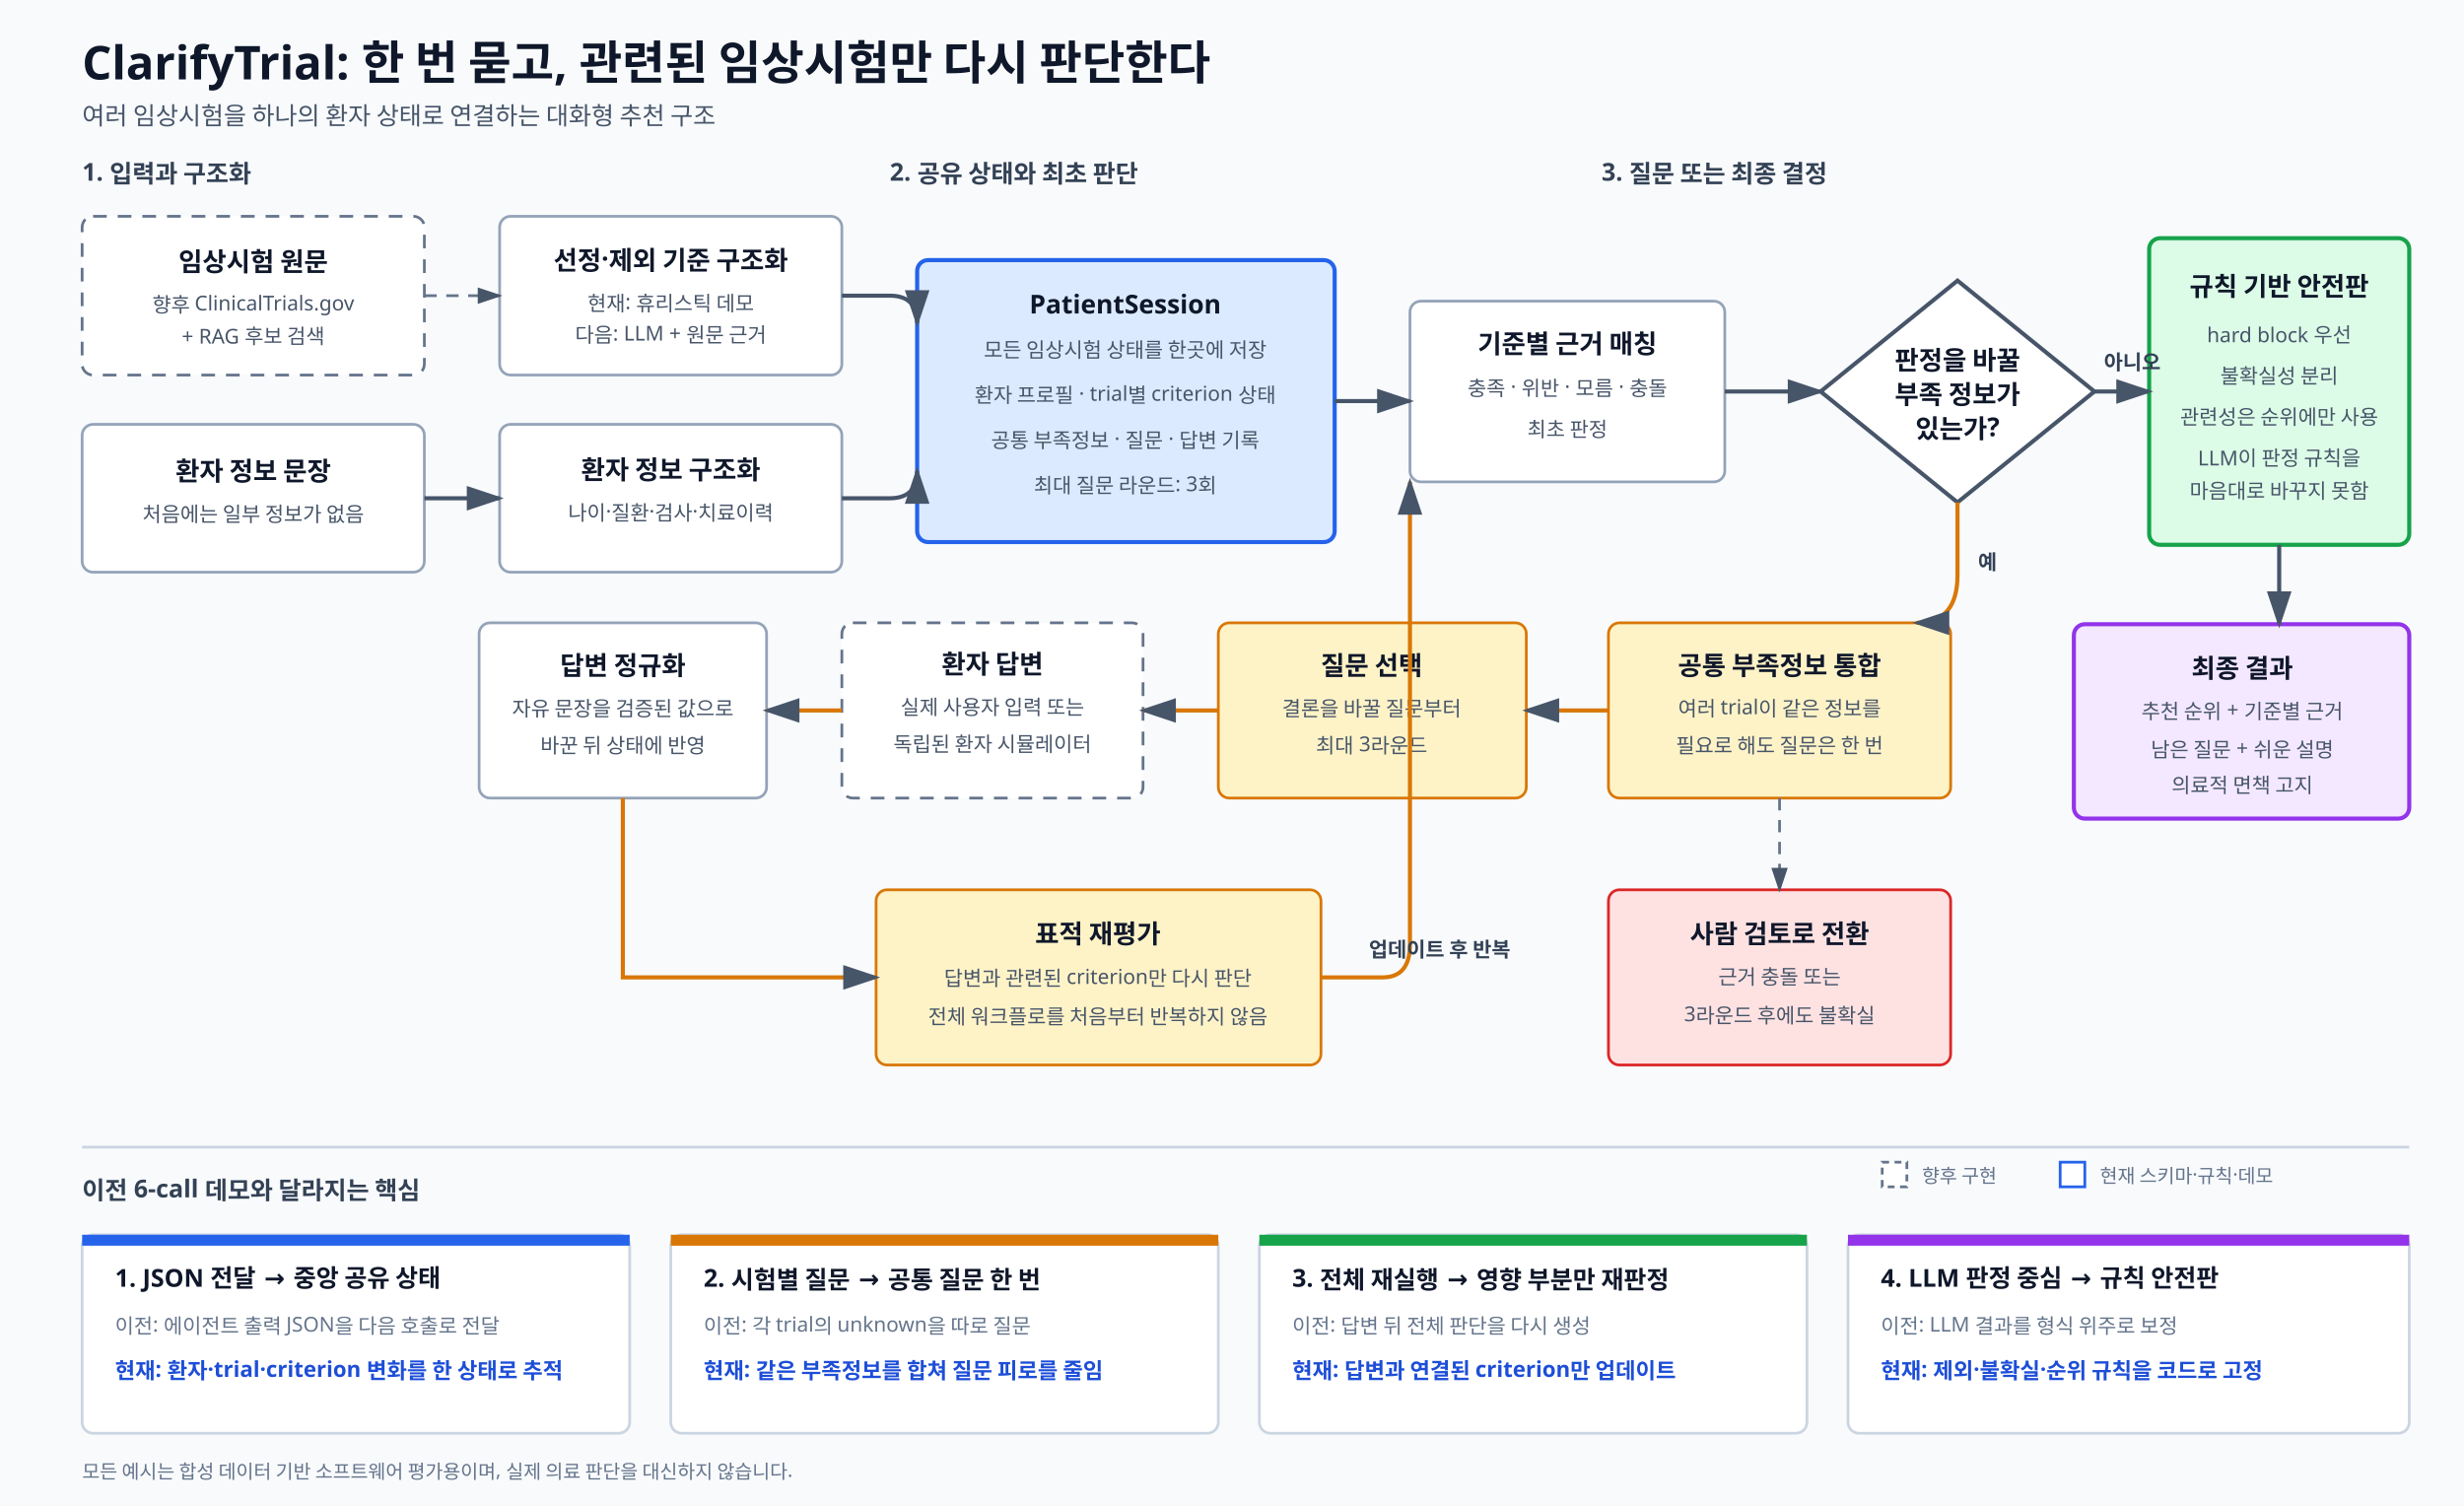
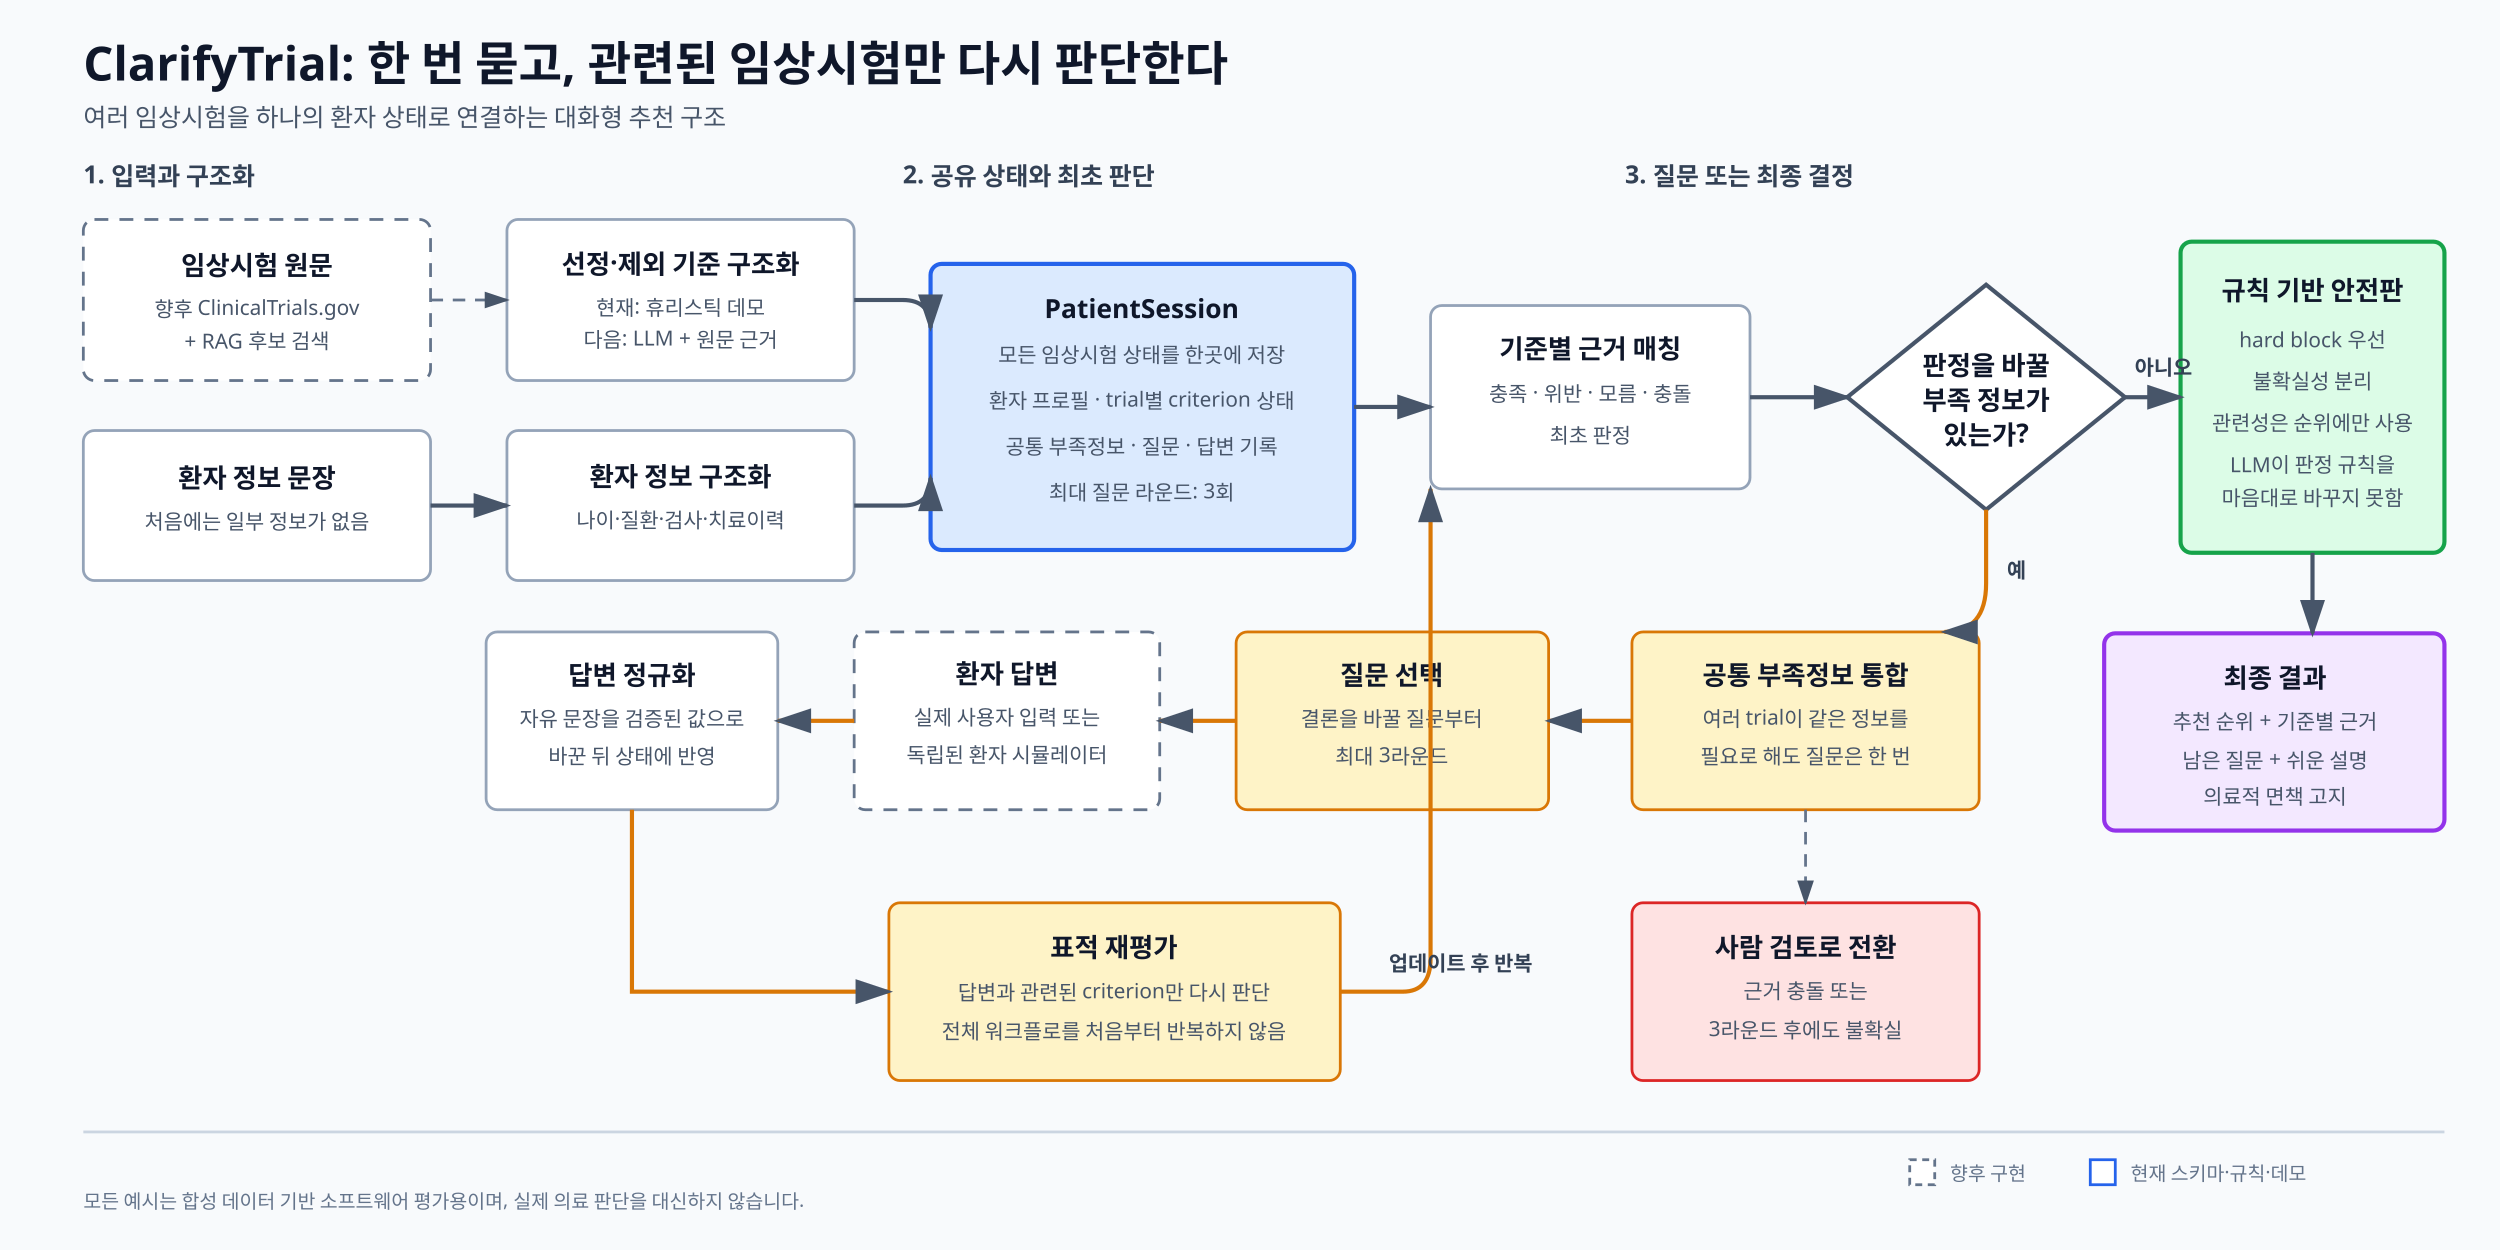
- <svg xmlns="http://www.w3.org/2000/svg" width="1800" height="1100" viewBox="0 0 1800 1100" role="img" aria-labelledby="title desc">
+ <svg xmlns="http://www.w3.org/2000/svg" width="1800" height="900" viewBox="0 0 1800 900" role="img" aria-labelledby="title desc">
  <defs>
    <marker id="arrow" markerWidth="10" markerHeight="10" refX="8" refY="3" orient="auto" markerUnits="strokeWidth">
      <path d="M0,0 L0,6 L9,3 z" fill="#475569" />
    </marker>
    <style>
      .bg { fill: #f8fafc; }
      .title { font: 700 34px 'Malgun Gothic', 'Apple SD Gothic Neo', sans-serif; fill: #0f172a; }
      .subtitle { font: 400 18px 'Malgun Gothic', 'Apple SD Gothic Neo', sans-serif; fill: #475569; }
      .section { font: 700 18px 'Malgun Gothic', 'Apple SD Gothic Neo', sans-serif; fill: #334155; }
      .label { font: 700 19px 'Malgun Gothic', 'Apple SD Gothic Neo', sans-serif; fill: #0f172a; text-anchor: middle; }
      .small { font: 400 15px 'Malgun Gothic', 'Apple SD Gothic Neo', sans-serif; fill: #475569; text-anchor: middle; }
      .tiny { font: 400 14px 'Malgun Gothic', 'Apple SD Gothic Neo', sans-serif; fill: #64748b; }
      .arrow-label { font: 700 15px 'Malgun Gothic', 'Apple SD Gothic Neo', sans-serif; fill: #334155; }
      .box { fill: #ffffff; stroke: #94a3b8; stroke-width: 2; rx: 8; }
      .future { fill: #ffffff; stroke: #64748b; stroke-width: 2; stroke-dasharray: 10 8; rx: 8; }
      .state { fill: #dbeafe; stroke: #2563eb; stroke-width: 3; rx: 8; }
      .question { fill: #fef3c7; stroke: #d97706; stroke-width: 2; rx: 8; }
      .rule { fill: #dcfce7; stroke: #16a34a; stroke-width: 3; rx: 8; }
      .review { fill: #fee2e2; stroke: #dc2626; stroke-width: 2; rx: 8; }
      .output { fill: #f3e8ff; stroke: #9333ea; stroke-width: 3; rx: 8; }
      .line { fill: none; stroke: #475569; stroke-width: 3; marker-end: url(#arrow); }
      .loop { fill: none; stroke: #d97706; stroke-width: 3; marker-end: url(#arrow); }
      .dashed-line { fill: none; stroke: #64748b; stroke-width: 2; stroke-dasharray: 9 7; marker-end: url(#arrow); }
-       .compare { fill: #ffffff; stroke: #cbd5e1; stroke-width: 2; rx: 8; }
-       .compare-title { font: 700 18px 'Malgun Gothic', 'Apple SD Gothic Neo', sans-serif; fill: #0f172a; }
-       .compare-old { font: 400 15px 'Malgun Gothic', 'Apple SD Gothic Neo', sans-serif; fill: #64748b; }
-       .compare-new { font: 700 16px 'Malgun Gothic', 'Apple SD Gothic Neo', sans-serif; fill: #1d4ed8; }
    </style>
  </defs>
-   <rect class="bg" width="1800" height="1100" />
+   <rect class="bg" width="1800" height="900" />
  <text class="title" x="60" y="58">ClarifyTrial: 한 번 묻고, 관련된 임상시험만 다시 판단한다</text>
  <text class="subtitle" x="60" y="91">여러 임상시험을 하나의 환자 상태로 연결하는 대화형 추천 구조</text>
  <text class="section" x="60" y="132">1. 입력과 구조화</text>
  <text class="section" x="650" y="132">2. 공유 상태와 최초 판단</text>
  <text class="section" x="1170" y="132">3. 질문 또는 최종 결정</text>
  <rect class="future" x="60" y="158" width="250" height="116" />
  <text class="label" x="185" y="198">임상시험 원문</text>
  <text class="small" x="185" y="228">향후 ClinicalTrials.gov</text>
  <text class="small" x="185" y="251">+ RAG 후보 검색</text>
  <rect class="box" x="60" y="310" width="250" height="108" />
  <text class="label" x="185" y="351">환자 정보 문장</text>
  <text class="small" x="185" y="381">처음에는 일부 정보가 없음</text>
  <rect class="box" x="365" y="158" width="250" height="116" />
  <text class="label" x="490" y="197">선정·제외 기준 구조화</text>
  <text class="small" x="490" y="227">현재: 휴리스틱 데모</text>
  <text class="small" x="490" y="250">다음: LLM + 원문 근거</text>
  <rect class="box" x="365" y="310" width="250" height="108" />
  <text class="label" x="490" y="350">환자 정보 구조화</text>
  <text class="small" x="490" y="380">나이·질환·검사·치료이력</text>
  <path class="dashed-line" d="M310 216 H365" />
  <path class="line" d="M310 364 H365" />
  <rect class="state" x="670" y="190" width="305" height="206" />
  <text class="label" x="822" y="229">PatientSession</text>
  <text class="small" x="822" y="261">모든 임상시험 상태를 한곳에 저장</text>
  <text class="small" x="822" y="294">환자 프로필 · trial별 criterion 상태</text>
  <text class="small" x="822" y="327">공통 부족정보 · 질문 · 답변 기록</text>
  <text class="small" x="822" y="360">최대 질문 라운드: 3회</text>
  <path class="line" d="M615 216 H650 Q670 216 670 236" />
  <path class="line" d="M615 364 H650 Q670 364 670 344" />
  <rect class="box" x="1030" y="220" width="230" height="132" />
  <text class="label" x="1145" y="258">기준별 근거 매칭</text>
  <text class="small" x="1145" y="289">충족 · 위반 · 모름 · 충돌</text>
  <text class="small" x="1145" y="319">최초 판정</text>
  <path class="line" d="M975 293 H1030" />
  <polygon points="1330,286 1430,205 1530,286 1430,367" fill="#ffffff" stroke="#475569" stroke-width="3" />
  <text class="label" x="1430" y="270">판정을 바꿀</text>
  <text class="label" x="1430" y="295">부족 정보가</text>
  <text class="label" x="1430" y="320">있는가?</text>
  <path class="line" d="M1260 286 H1330" />
  <rect class="rule" x="1570" y="174" width="190" height="224" />
  <text class="label" x="1665" y="216">규칙 기반 안전판</text>
  <text class="small" x="1665" y="250">hard block 우선</text>
  <text class="small" x="1665" y="280">불확실성 분리</text>
  <text class="small" x="1665" y="310">관련성은 순위에만 사용</text>
  <text class="small" x="1665" y="340">LLM이 판정 규칙을</text>
  <text class="small" x="1665" y="364">마음대로 바꾸지 못함</text>
  <path class="line" d="M1530 286 H1570" />
  <text class="arrow-label" x="1537" y="270">아니오</text>
  <rect class="output" x="1515" y="456" width="245" height="142" />
  <text class="label" x="1638" y="495">최종 결과</text>
  <text class="small" x="1638" y="525">추천 순위 + 기준별 근거</text>
  <text class="small" x="1638" y="553">남은 질문 + 쉬운 설명</text>
  <text class="small" x="1638" y="579">의료적 면책 고지</text>
  <path class="line" d="M1665 398 V456" />
  <rect class="question" x="1175" y="455" width="250" height="128" />
  <text class="label" x="1300" y="493">공통 부족정보 통합</text>
  <text class="small" x="1300" y="523">여러 trial이 같은 정보를</text>
  <text class="small" x="1300" y="550">필요로 해도 질문은 한 번</text>
  <path class="loop" d="M1430 367 V420 Q1430 455 1400 455" />
  <text class="arrow-label" x="1445" y="416">예</text>
  <rect class="question" x="890" y="455" width="225" height="128" />
  <text class="label" x="1002" y="493">질문 선택</text>
  <text class="small" x="1002" y="523">결론을 바꿀 질문부터</text>
  <text class="small" x="1002" y="550">최대 3라운드</text>
  <path class="loop" d="M1175 519 H1115" />
  <rect class="future" x="615" y="455" width="220" height="128" />
  <text class="label" x="725" y="492">환자 답변</text>
  <text class="small" x="725" y="522">실제 사용자 입력 또는</text>
  <text class="small" x="725" y="549">독립된 환자 시뮬레이터</text>
  <path class="loop" d="M890 519 H835" />
  <rect class="box" x="350" y="455" width="210" height="128" />
  <text class="label" x="455" y="493">답변 정규화</text>
  <text class="small" x="455" y="523">자유 문장을 검증된 값으로</text>
  <text class="small" x="455" y="550">바꾼 뒤 상태에 반영</text>
  <path class="loop" d="M615 519 H560" />
  <rect class="question" x="640" y="650" width="325" height="128" />
  <text class="label" x="802" y="689">표적 재평가</text>
  <text class="small" x="802" y="720">답변과 관련된 criterion만 다시 판단</text>
  <text class="small" x="802" y="748">전체 워크플로를 처음부터 반복하지 않음</text>
  <path class="loop" d="M455 583 V714 H640" />
  <path class="loop" d="M965 714 H1010 Q1030 714 1030 690 V352" />
  <text class="arrow-label" x="1000" y="699">업데이트 후 반복</text>
  <rect class="review" x="1175" y="650" width="250" height="128" />
  <text class="label" x="1300" y="689">사람 검토로 전환</text>
  <text class="small" x="1300" y="719">근거 충돌 또는</text>
  <text class="small" x="1300" y="746">3라운드 후에도 불확실</text>
  <path class="dashed-line" d="M1300 583 V650" />
-   <line x1="60" y1="838" x2="1760" y2="838" stroke="#cbd5e1" stroke-width="2" />
-   <text class="section" x="60" y="876">이전 6-call 데모와 달라지는 핵심</text>
-   <rect x="1375" y="849" width="18" height="18" fill="#ffffff" stroke="#64748b" stroke-width="2" stroke-dasharray="5 4" />
-   <text class="tiny" x="1404" y="864">향후 구현</text>
-   <rect x="1505" y="849" width="18" height="18" fill="#ffffff" stroke="#2563eb" stroke-width="2" />
-   <text class="tiny" x="1534" y="864">현재 스키마·규칙·데모</text>
-   <rect class="compare" x="60" y="902" width="400" height="145" />
-   <rect x="60" y="902" width="400" height="8" fill="#2563eb" />
-   <text class="compare-title" x="84" y="940">1. JSON 전달 → 중앙 공유 상태</text>
-   <text class="compare-old" x="84" y="974">이전: 에이전트 출력 JSON을 다음 호출로 전달</text>
-   <text class="compare-new" x="84" y="1007">현재: 환자·trial·criterion 변화를 한 상태로 추적</text>
-   <rect class="compare" x="490" y="902" width="400" height="145" />
-   <rect x="490" y="902" width="400" height="8" fill="#d97706" />
-   <text class="compare-title" x="514" y="940">2. 시험별 질문 → 공통 질문 한 번</text>
-   <text class="compare-old" x="514" y="974">이전: 각 trial의 unknown을 따로 질문</text>
-   <text class="compare-new" x="514" y="1007">현재: 같은 부족정보를 합쳐 질문 피로를 줄임</text>
-   <rect class="compare" x="920" y="902" width="400" height="145" />
-   <rect x="920" y="902" width="400" height="8" fill="#16a34a" />
-   <text class="compare-title" x="944" y="940">3. 전체 재실행 → 영향 부분만 재판정</text>
-   <text class="compare-old" x="944" y="974">이전: 답변 뒤 전체 판단을 다시 생성</text>
-   <text class="compare-new" x="944" y="1007">현재: 답변과 연결된 criterion만 업데이트</text>
-   <rect class="compare" x="1350" y="902" width="410" height="145" />
-   <rect x="1350" y="902" width="410" height="8" fill="#9333ea" />
-   <text class="compare-title" x="1374" y="940">4. LLM 판정 중심 → 규칙 안전판</text>
-   <text class="compare-old" x="1374" y="974">이전: LLM 결과를 형식 위주로 보정</text>
-   <text class="compare-new" x="1374" y="1007">현재: 제외·불확실·순위 규칙을 코드로 고정</text>
-   <text class="tiny" x="60" y="1080">모든 예시는 합성 데이터 기반 소프트웨어 평가용이며, 실제 의료 판단을 대신하지 않습니다.</text>
+   <line x1="60" y1="815" x2="1760" y2="815" stroke="#cbd5e1" stroke-width="2" />
+   <rect x="1375" y="835" width="18" height="18" fill="#ffffff" stroke="#64748b" stroke-width="2" stroke-dasharray="5 4" />
+   <text class="tiny" x="1404" y="850">향후 구현</text>
+   <rect x="1505" y="835" width="18" height="18" fill="#ffffff" stroke="#2563eb" stroke-width="2" />
+   <text class="tiny" x="1534" y="850">현재 스키마·규칙·데모</text>
+   <text class="tiny" x="60" y="870">모든 예시는 합성 데이터 기반 소프트웨어 평가용이며, 실제 의료 판단을 대신하지 않습니다.</text>
</svg>
